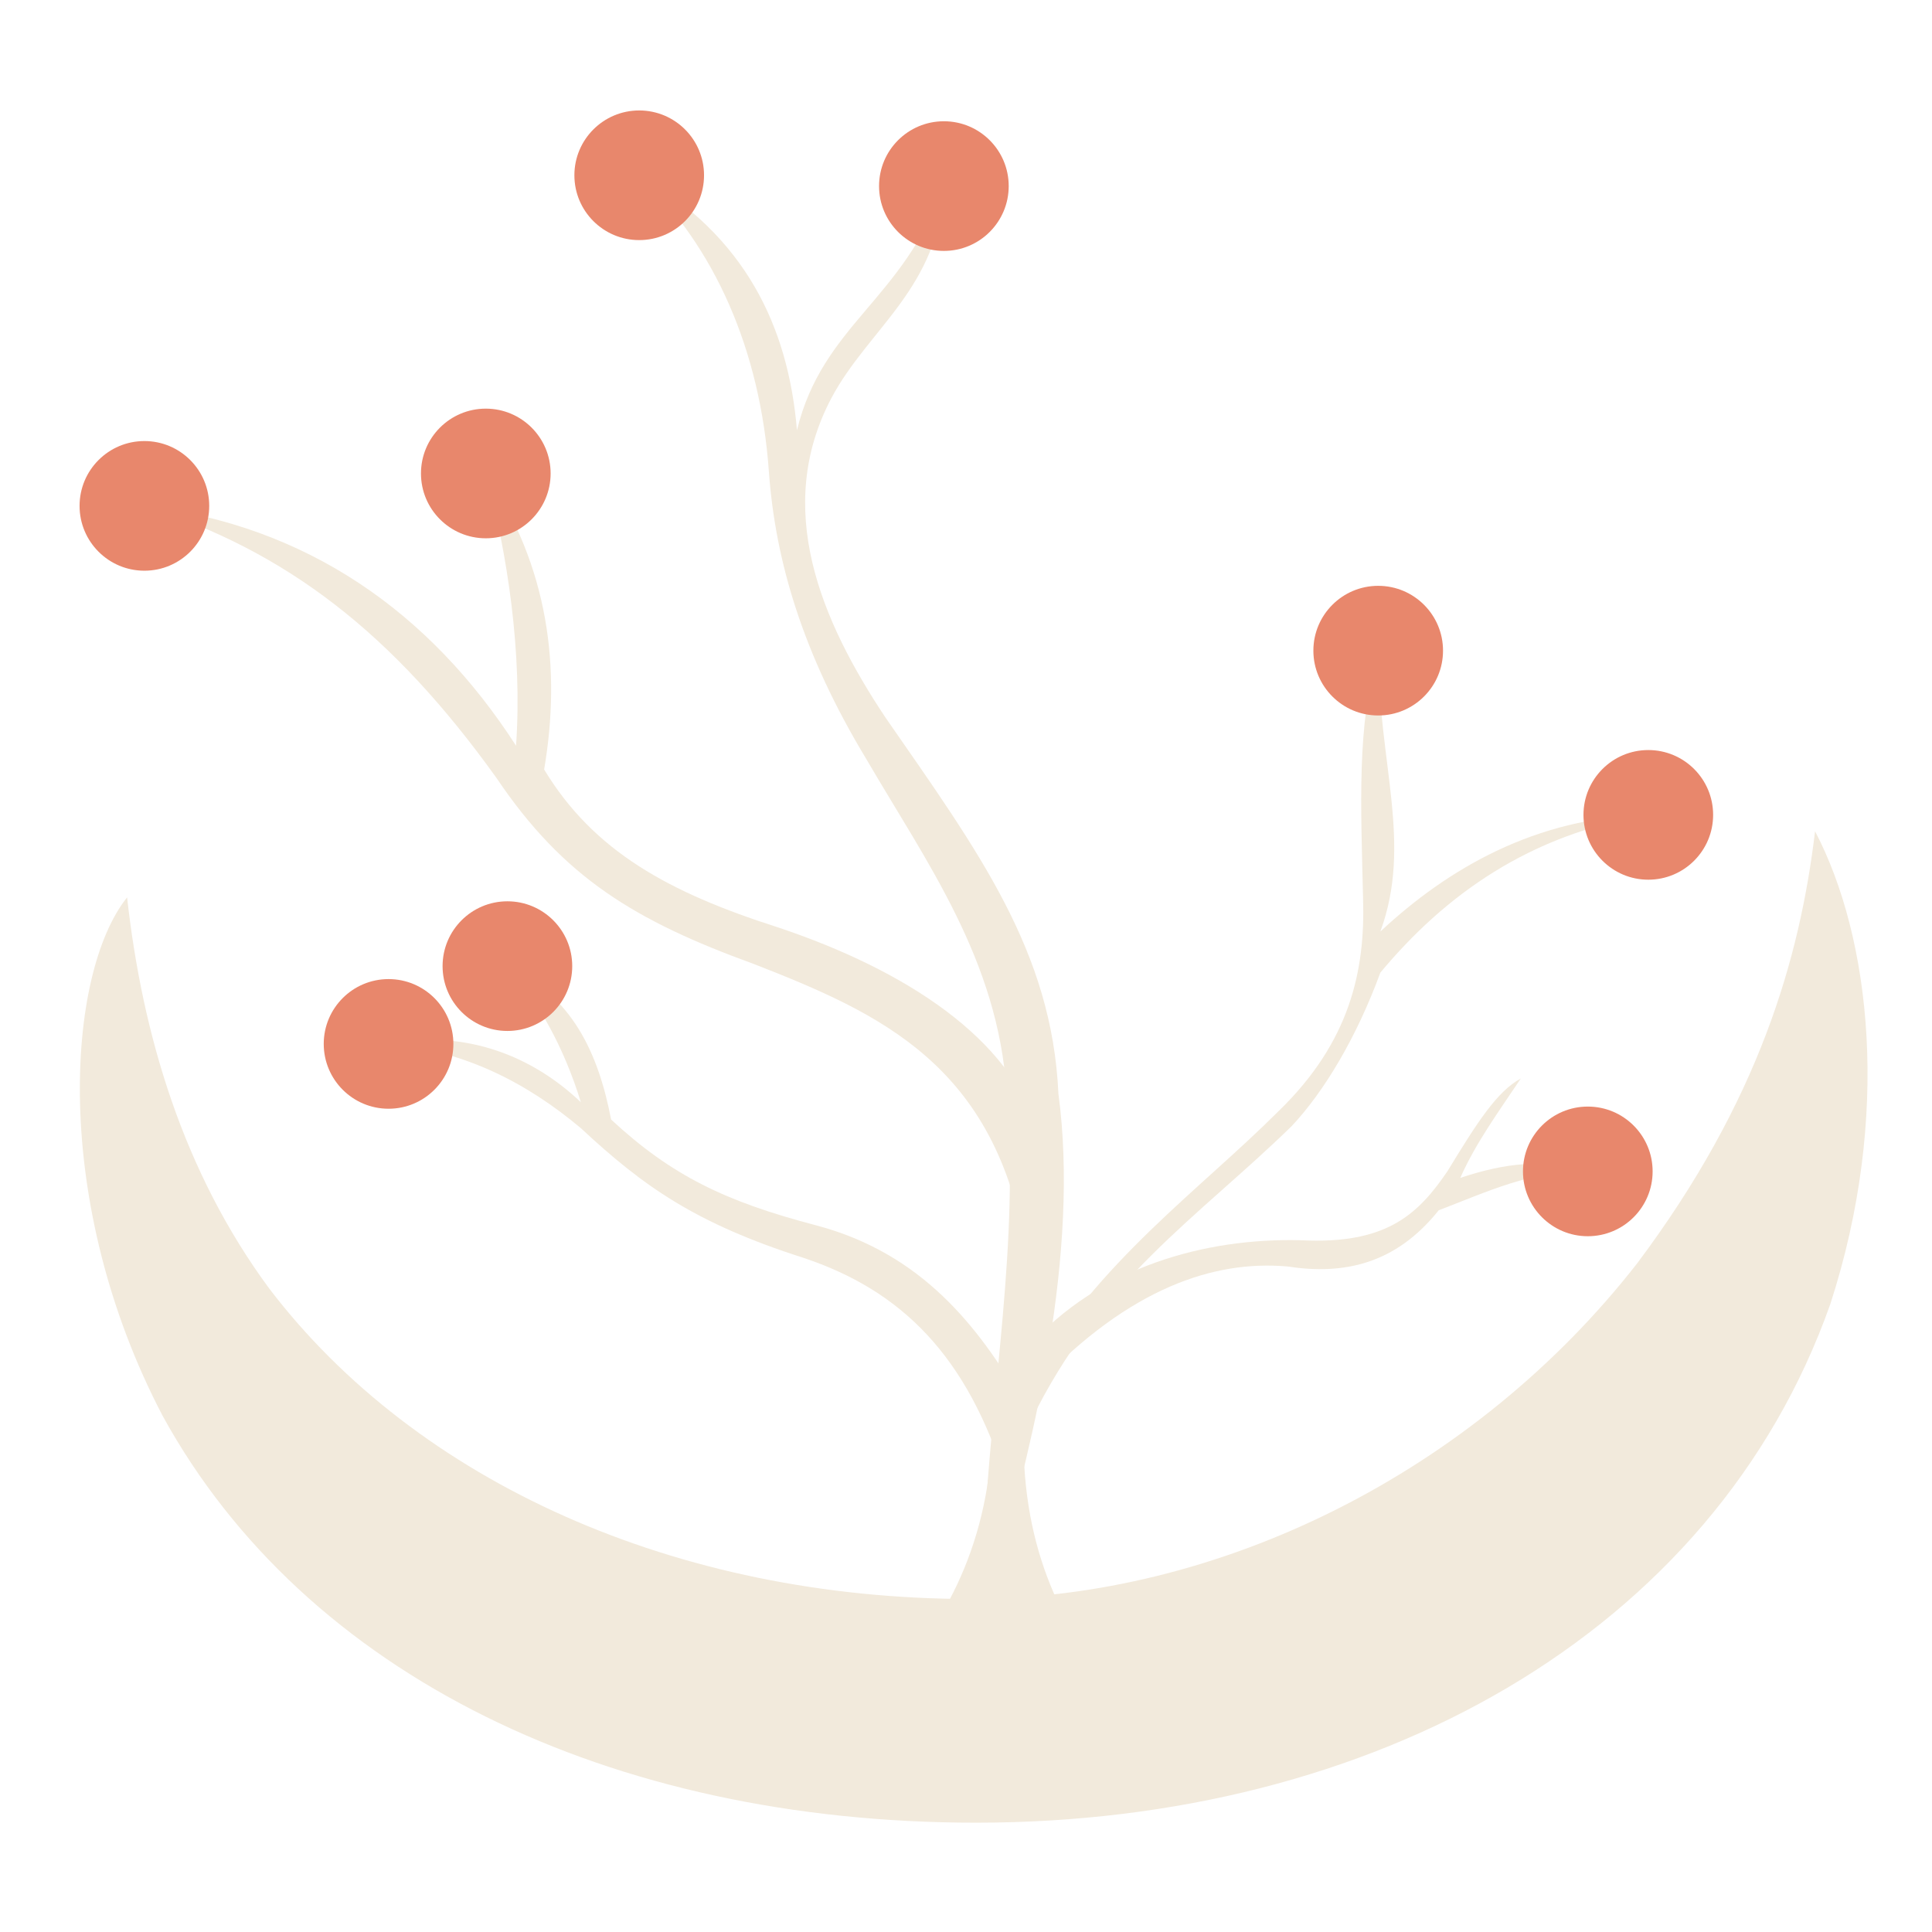
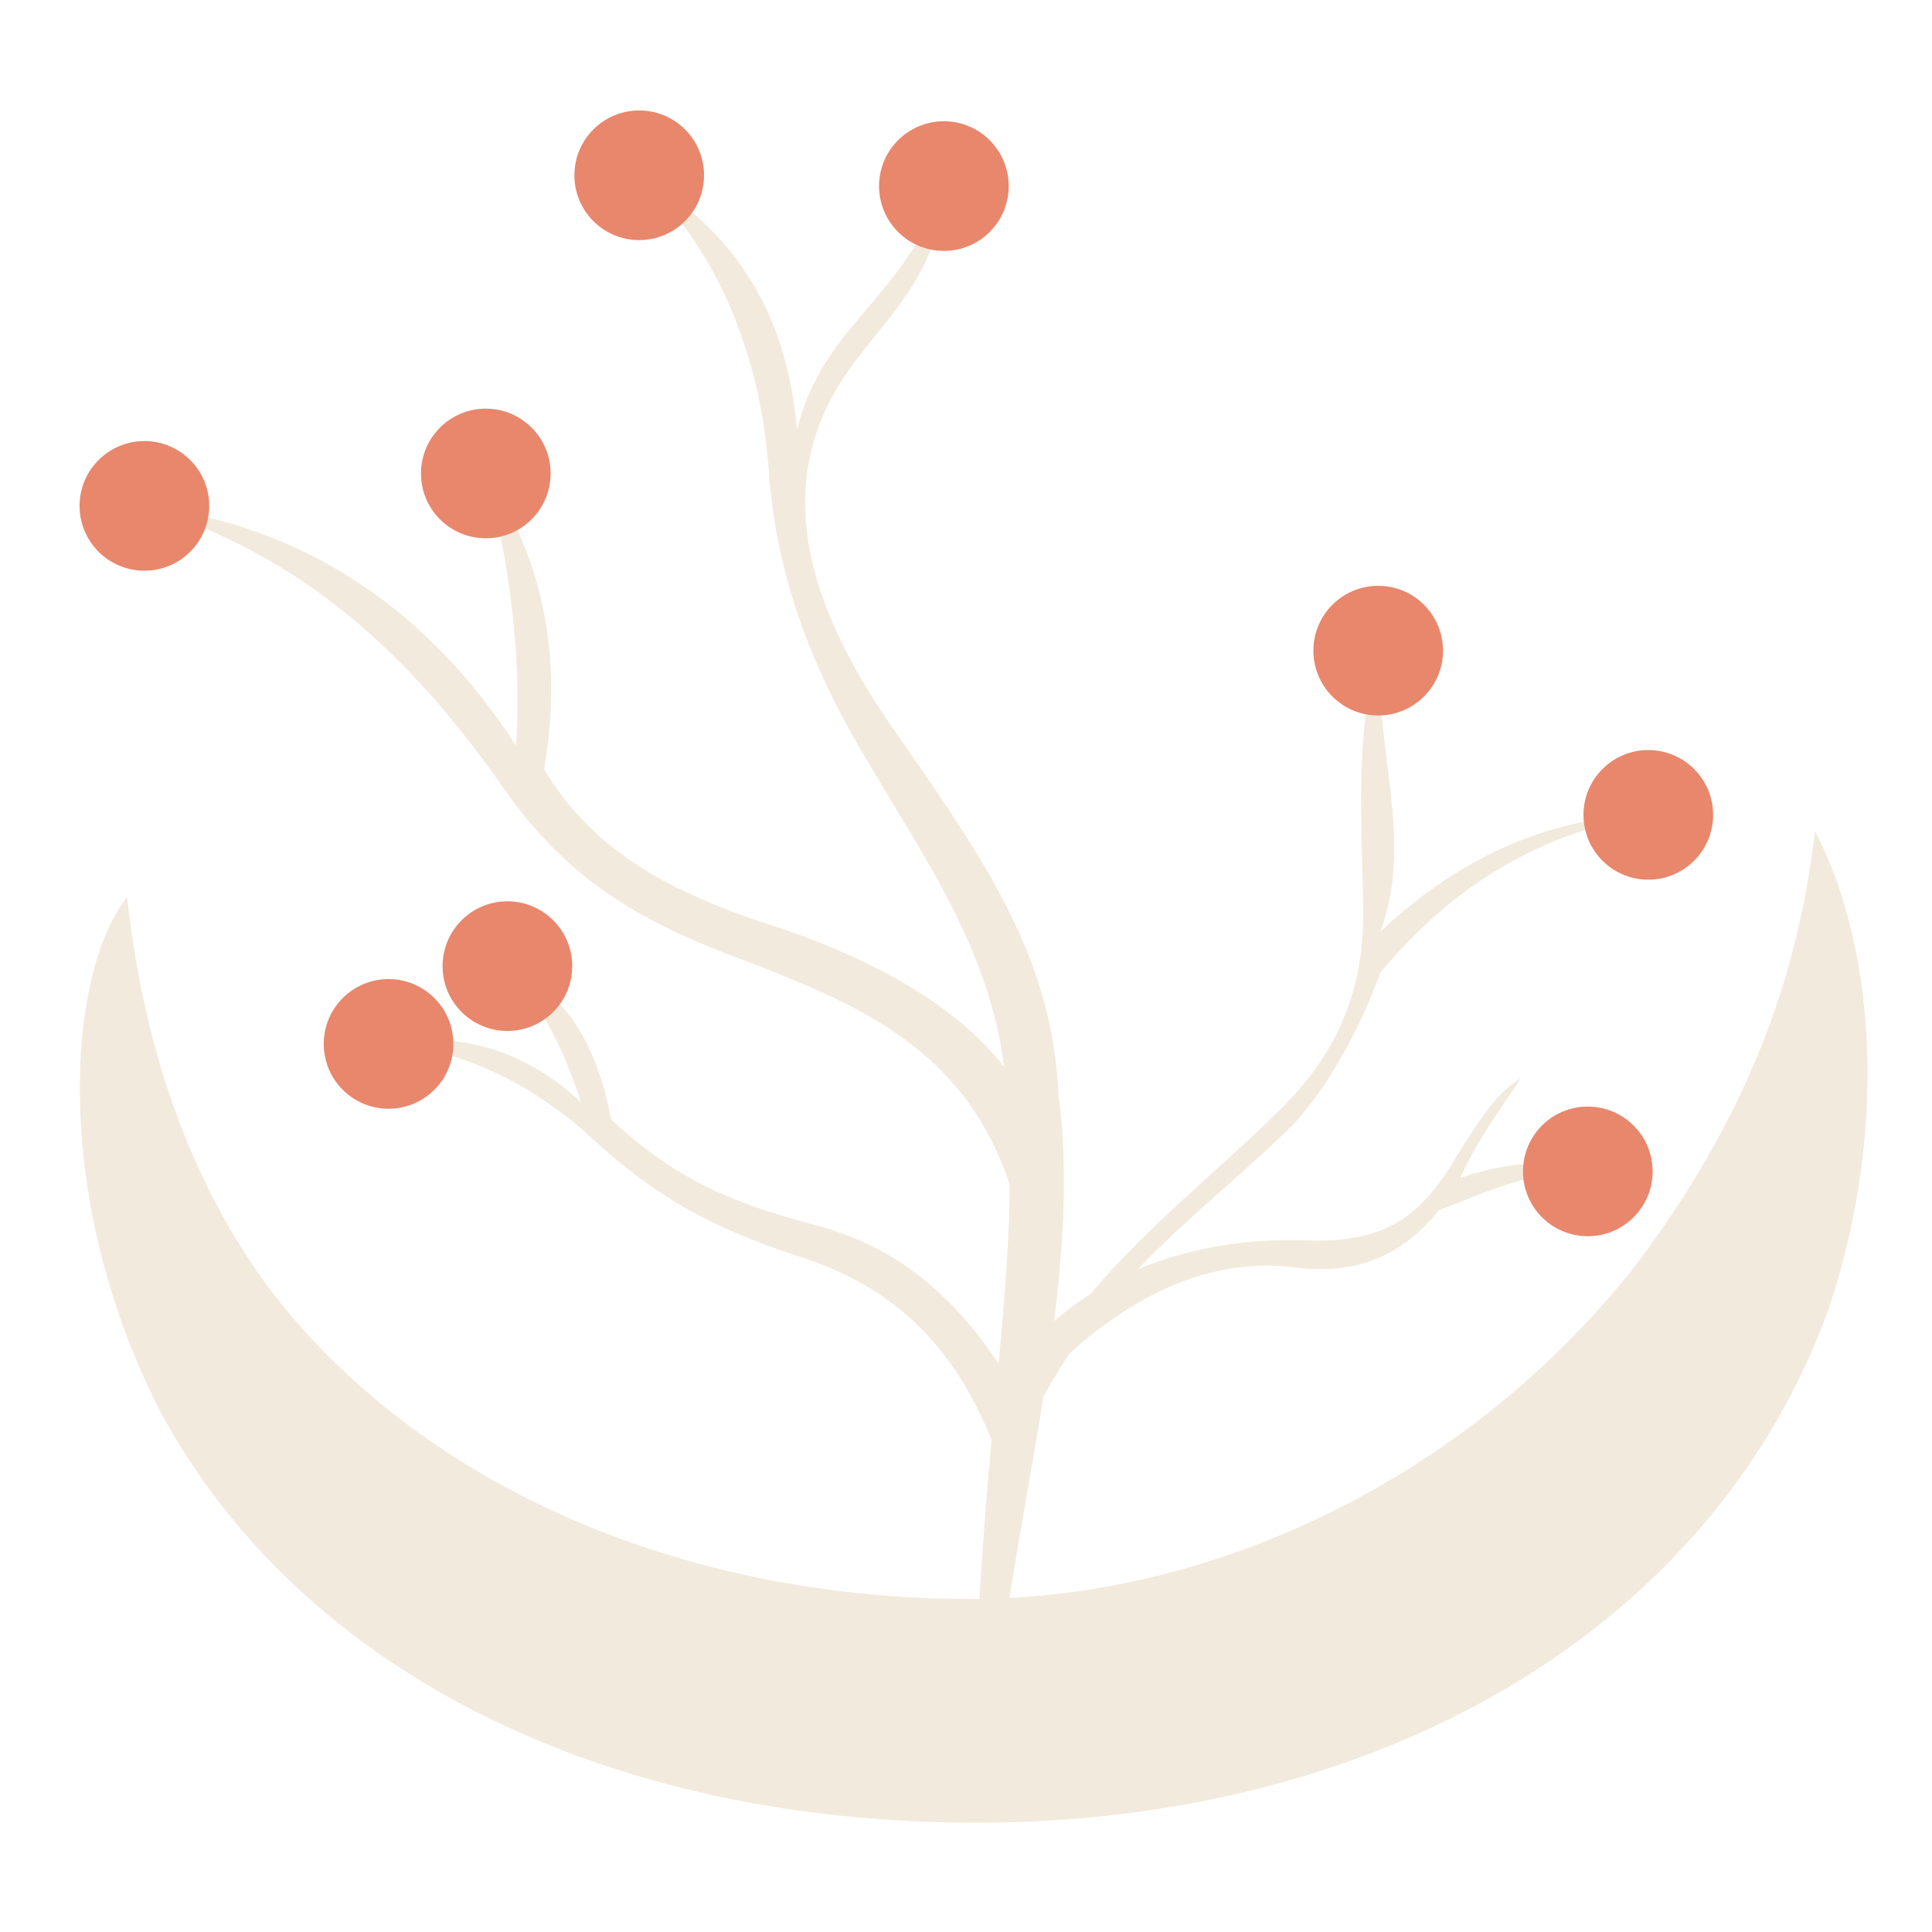
<svg xmlns="http://www.w3.org/2000/svg" viewBox="12 24.7 76 76" role="img" aria-label="Namaq">
  <path fill="#f2eadc" d="M17 60 C14.6 63 14 72 18.4 80.4 C24 90.6 36 96.4 50.4 96.4 C66 96.4 79.4 89 84 76 C86.4 68.6 85.6 61.6 83.4 57.4 C82.8 62.4 81.2 68 76.4 74.4 C70 82.6 60 87.6 50.2 87.6 C38.6 87.6 28.4 83 22.6 75.4 C19.2 70.8 17.6 65.4 17 60 Z" />
  <g transform="translate(-3.06 13.49) scale(0.085)">
    <g fill="#f2eadc">
-       <path d="M632 853 C636 770 649 709 643 637 C639 576 606 531 578 483 C549 435 536 392 533 350 C529 294 508 246 473 213 C522 241 542 283 546 331 C558 282 595 271 614 218 C612 265 579 284 562 316 C535 367 557 419 587 464 C630 526 664 572 667 638 C677 712 655 800 640 853 Z" />
+       <path d="M630 880 C636 770 649 709 643 637 C639 576 606 531 578 483 C549 435 536 392 533 350 C529 294 508 246 473 213 C522 241 542 283 546 331 C558 282 595 271 614 218 C612 265 579 284 562 316 C535 367 557 419 587 464 C630 526 664 572 667 638 C677 712 655 800 643 880 Z" />
      <path d="M652 711 C638 625 585 601 526 578 C471 558 438 538 407 492 C359 425 310 387 244 366 C319 375 376 415 416 477 C419 434 412 388 402 351 C431 394 437 441 429 488 C452 526 487 545 537 561 C597 581 645 613 657 655 Z" />
      <path d="M643 818 C625 759 594 729 549 714 C499 698 475 681 446 654 C421 633 392 618 357 615 C393 608 424 621 446 642 C438 616 426 595 412 579 C442 593 454 619 460 650 C488 676 513 688 555 699 C604 712 630 746 650 780 Z" />
      <path d="M654 770 C686 715 732 683 769 646 C802 614 809 581 808 548 C807 504 805 468 815 433 C815 485 831 522 816 563 C847 534 888 510 940 509 C885 518 846 546 816 582 C805 612 790 637 775 653 C732 695 686 724 654 790 Z" />
      <path d="M656 752 C690 716 740 704 783 706 C820 707 834 693 847 674 C861 651 870 637 881 631 C871 646 860 661 853 677 C874 670 892 668 912 674 C887 673 864 684 843 692 C823 717 799 722 773 718 C739 715 700 728 658 772 Z" />
-       <path d="M636.5 790 C636 846 614 884 588 912 L692 912 C668 884 649 846 651 790 Z" />
    </g>
    <circle cx="473" cy="213" r="30" fill="#e8876c" />
    <circle cx="614" cy="218" r="30" fill="#e8876c" />
    <circle cx="244" cy="366" r="30" fill="#e8876c" />
    <circle cx="402" cy="351" r="30" fill="#e8876c" />
    <circle cx="357" cy="615" r="30" fill="#e8876c" />
    <circle cx="412" cy="579" r="30" fill="#e8876c" />
    <circle cx="815" cy="433" r="30" fill="#e8876c" />
    <circle cx="940" cy="509" r="30" fill="#e8876c" />
    <circle cx="912" cy="674" r="30" fill="#e8876c" />
  </g>
</svg>
